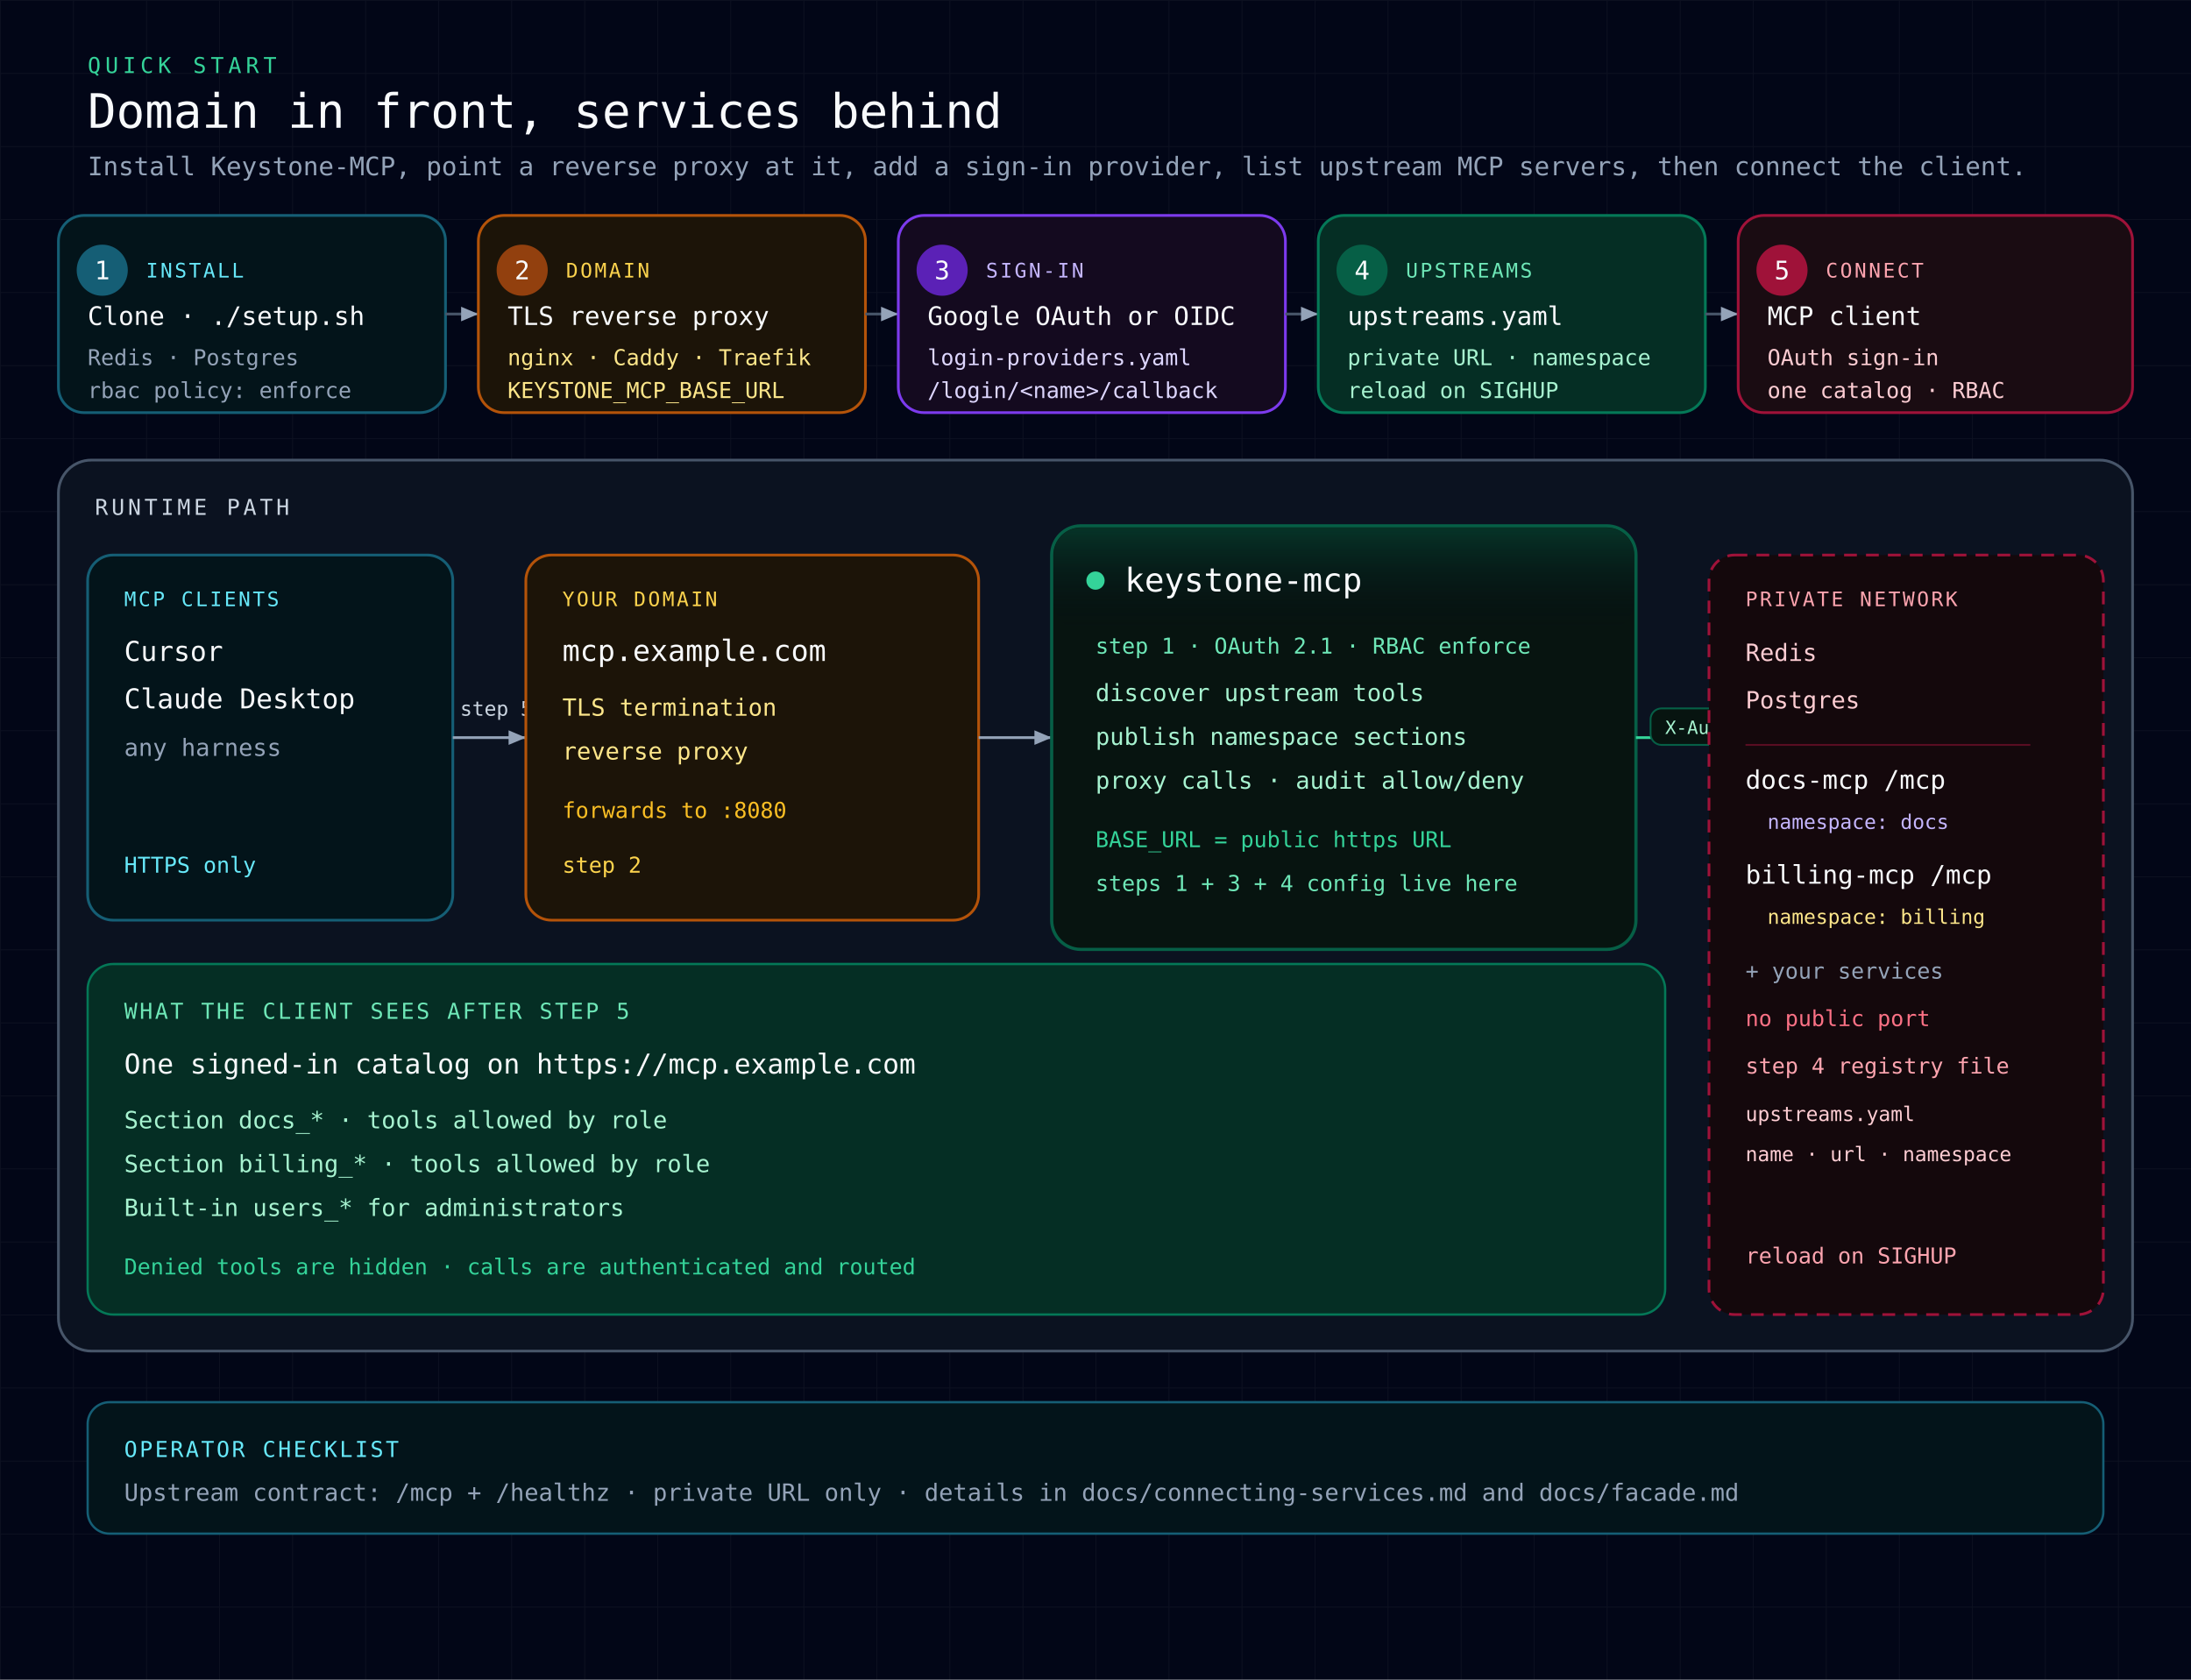
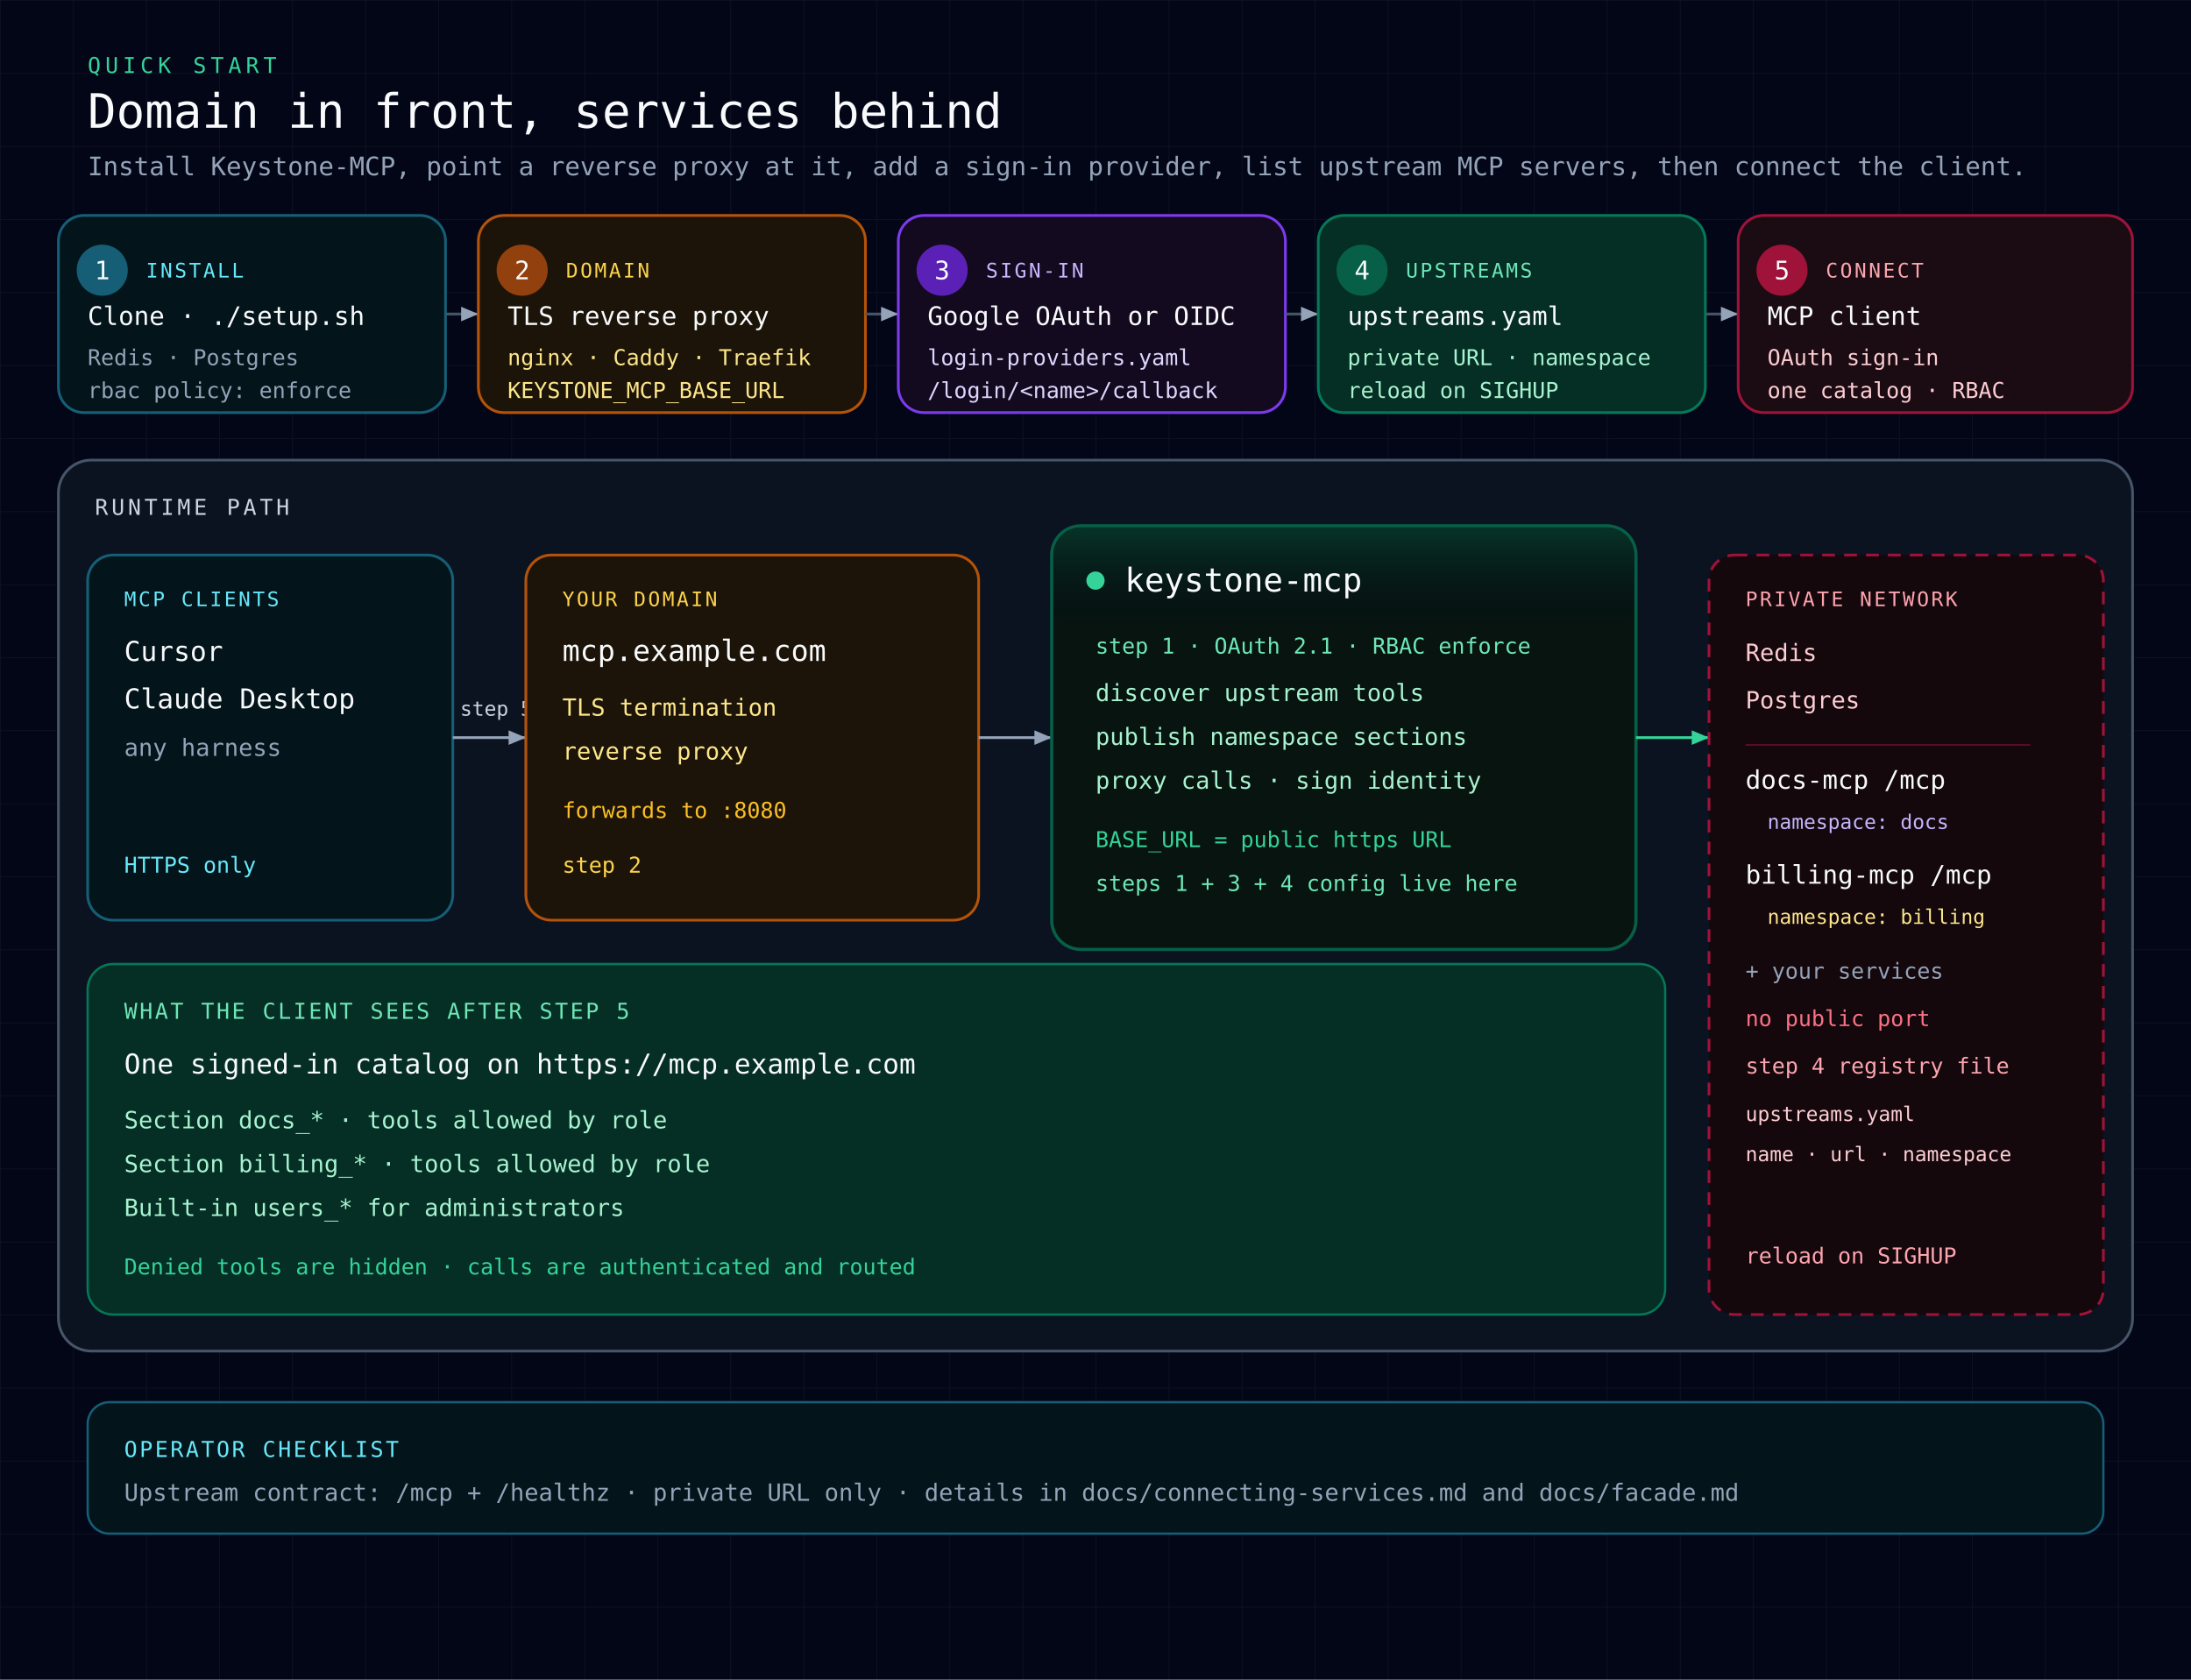
<svg xmlns="http://www.w3.org/2000/svg" viewBox="0 0 1200 920" width="1200" height="920" role="img" aria-labelledby="qsTitle qsDesc">
  <defs>
    <pattern id="grid" width="40" height="40" patternUnits="userSpaceOnUse">
      <path d="M 40 0 L 0 0 0 40" fill="none" stroke="#e2e8f0" stroke-opacity="0.045" />
    </pattern>
    <marker id="arrow" viewBox="0 0 10 10" refX="9" refY="5" markerWidth="7" markerHeight="7" orient="auto">
      <path d="M 0 1.2 L 9 5 L 0 8.8 z" fill="#94a3b8" />
    </marker>
    <marker id="arrowGreen" viewBox="0 0 10 10" refX="9" refY="5" markerWidth="7" markerHeight="7" orient="auto">
      <path d="M 0 1.2 L 9 5 L 0 8.8 z" fill="#34d399" />
    </marker>
    <linearGradient id="keystoneWash" x1="0" y1="0" x2="0" y2="1">
      <stop offset="0" stop-color="#064e3b" stop-opacity="0.55" />
      <stop offset="1" stop-color="#020617" stop-opacity="0" />
    </linearGradient>
  </defs>
  <rect width="1200" height="920" fill="#020617" />
  <rect width="1200" height="920" fill="url(#grid)" />
  <g font-family="ui-monospace, SFMono-Regular, Menlo, Consolas, monospace">
    <text x="48" y="40" fill="#34d399" font-size="12" letter-spacing="2.4">QUICK START</text>
    <text x="48" y="70" fill="#f8fafc" font-size="26">Domain in front, services behind</text>
    <text x="48" y="96" fill="#94a3b8" font-size="14">Install Keystone-MCP, point a reverse proxy at it, add a sign-in provider, list upstream MCP servers, then connect the client.</text>
    <g>
      <rect x="32" y="118" width="212" height="108" rx="14" fill="#03141a" stroke="#155e75" stroke-width="1.5" />
      <circle cx="56" cy="148" r="14" fill="#155e75" />
      <text x="56" y="153" fill="#f8fafc" font-size="14" text-anchor="middle">1</text>
      <text x="80" y="152" fill="#67e8f9" font-size="11" letter-spacing="1.2">INSTALL</text>
      <text x="48" y="178" fill="#f8fafc" font-size="14">Clone · ./setup.sh</text>
      <text x="48" y="200" fill="#94a3b8" font-size="12">Redis · Postgres</text>
      <text x="48" y="218" fill="#94a3b8" font-size="12">rbac policy: enforce</text>
    </g>
    <line x1="244" y1="172" x2="262" y2="172" stroke="#475569" stroke-width="1.5" marker-end="url(#arrow)" />
    <g>
      <rect x="262" y="118" width="212" height="108" rx="14" fill="#1c1408" stroke="#b45309" stroke-width="1.5" />
      <circle cx="286" cy="148" r="14" fill="#92400e" />
      <text x="286" y="153" fill="#f8fafc" font-size="14" text-anchor="middle">2</text>
      <text x="310" y="152" fill="#fcd34d" font-size="11" letter-spacing="1.2">DOMAIN</text>
      <text x="278" y="178" fill="#f8fafc" font-size="14">TLS reverse proxy</text>
      <text x="278" y="200" fill="#fde68a" font-size="12">nginx · Caddy · Traefik</text>
      <text x="278" y="218" fill="#fde68a" font-size="12">KEYSTONE_MCP_BASE_URL</text>
    </g>
    <line x1="474" y1="172" x2="492" y2="172" stroke="#475569" stroke-width="1.5" marker-end="url(#arrow)" />
    <g>
      <rect x="492" y="118" width="212" height="108" rx="14" fill="#140a1f" stroke="#7c3aed" stroke-width="1.5" />
      <circle cx="516" cy="148" r="14" fill="#5b21b6" />
      <text x="516" y="153" fill="#f8fafc" font-size="14" text-anchor="middle">3</text>
      <text x="540" y="152" fill="#c4b5fd" font-size="11" letter-spacing="1.2">SIGN-IN</text>
      <text x="508" y="178" fill="#f8fafc" font-size="14">Google OAuth or OIDC</text>
      <text x="508" y="200" fill="#ddd6fe" font-size="12">login-providers.yaml</text>
      <text x="508" y="218" fill="#ddd6fe" font-size="12">/login/&lt;name&gt;/callback</text>
    </g>
    <line x1="704" y1="172" x2="722" y2="172" stroke="#475569" stroke-width="1.5" marker-end="url(#arrow)" />
    <g>
      <rect x="722" y="118" width="212" height="108" rx="14" fill="#052e24" stroke="#047857" stroke-width="1.5" />
      <circle cx="746" cy="148" r="14" fill="#065f46" />
      <text x="746" y="153" fill="#f8fafc" font-size="14" text-anchor="middle">4</text>
      <text x="770" y="152" fill="#6ee7b7" font-size="11" letter-spacing="1.2">UPSTREAMS</text>
      <text x="738" y="178" fill="#f8fafc" font-size="14">upstreams.yaml</text>
      <text x="738" y="200" fill="#a7f3d0" font-size="12">private URL · namespace</text>
      <text x="738" y="218" fill="#a7f3d0" font-size="12">reload on SIGHUP</text>
    </g>
    <line x1="934" y1="172" x2="952" y2="172" stroke="#475569" stroke-width="1.5" marker-end="url(#arrow)" />
    <g>
      <rect x="952" y="118" width="216" height="108" rx="14" fill="#1a0c12" stroke="#9f1239" stroke-width="1.5" />
      <circle cx="976" cy="148" r="14" fill="#9f1239" />
      <text x="976" y="153" fill="#f8fafc" font-size="14" text-anchor="middle">5</text>
      <text x="1000" y="152" fill="#fda4af" font-size="11" letter-spacing="1.2">CONNECT</text>
      <text x="968" y="178" fill="#f8fafc" font-size="14">MCP client</text>
      <text x="968" y="200" fill="#fecdd3" font-size="12">OAuth sign-in</text>
      <text x="968" y="218" fill="#fecdd3" font-size="12">one catalog · RBAC</text>
    </g>
    <rect x="32" y="252" width="1136" height="488" rx="18" fill="#0b1220" stroke="#475569" stroke-width="1.5" />
    <text x="52" y="282" fill="#cbd5e1" font-size="12" letter-spacing="1.8">RUNTIME PATH</text>
    <rect x="48" y="304" width="200" height="200" rx="14" fill="#03141a" stroke="#155e75" stroke-width="1.5" />
    <text x="68" y="332" fill="#67e8f9" font-size="11" letter-spacing="1.2">MCP CLIENTS</text>
    <text x="68" y="362" fill="#f8fafc" font-size="15">Cursor</text>
    <text x="68" y="388" fill="#f8fafc" font-size="15">Claude Desktop</text>
    <text x="68" y="414" fill="#94a3b8" font-size="13">any harness</text>
    <text x="68" y="478" fill="#67e8f9" font-size="12">HTTPS only</text>
    <line x1="248" y1="404" x2="288" y2="404" stroke="#94a3b8" stroke-width="1.5" marker-end="url(#arrow)" />
    <text x="252" y="392" fill="#cbd5e1" font-size="11">step 5</text>
    <rect x="288" y="304" width="248" height="200" rx="14" fill="#1c1408" stroke="#b45309" stroke-width="1.5" />
    <text x="308" y="332" fill="#fcd34d" font-size="11" letter-spacing="1.2">YOUR DOMAIN</text>
    <text x="308" y="362" fill="#f8fafc" font-size="16">mcp.example.com</text>
    <text x="308" y="392" fill="#fde68a" font-size="13">TLS termination</text>
    <text x="308" y="416" fill="#fde68a" font-size="13">reverse proxy</text>
    <text x="308" y="448" fill="#fbbf24" font-size="12">forwards to :8080</text>
    <text x="308" y="478" fill="#fcd34d" font-size="12">step 2</text>
    <line x1="536" y1="404" x2="576" y2="404" stroke="#94a3b8" stroke-width="1.5" marker-end="url(#arrow)" />
    <rect x="576" y="288" width="320" height="232" rx="16" fill="#071410" stroke="#065f46" stroke-width="1.75" />
    <rect x="577" y="289" width="318" height="56" rx="15" fill="url(#keystoneWash)" />
    <circle cx="600" cy="318" r="5" fill="#34d399" />
    <text x="616" y="324" fill="#f8fafc" font-size="18">keystone-mcp</text>
    <text x="600" y="358" fill="#6ee7b7" font-size="12">step 1 · OAuth 2.1 · RBAC enforce</text>
    <text x="600" y="384" fill="#a7f3d0" font-size="13">discover upstream tools</text>
    <text x="600" y="408" fill="#a7f3d0" font-size="13">publish namespace sections</text>
-     <text x="600" y="432" fill="#a7f3d0" font-size="13">proxy calls · audit allow/deny</text>
+     <text x="600" y="432" fill="#a7f3d0" font-size="13">proxy calls · sign identity</text>
    <text x="600" y="464" fill="#34d399" font-size="12">BASE_URL = public https URL</text>
    <text x="600" y="488" fill="#6ee7b7" font-size="12">steps 1 + 3 + 4 config live here</text>
    <line x1="896" y1="404" x2="936" y2="404" stroke="#34d399" stroke-width="1.5" marker-end="url(#arrowGreen)" />
-     <rect x="904" y="388" width="124" height="20" rx="6" fill="#071410" stroke="#065f46" />
-     <text x="912" y="402" fill="#a7f3d0" font-size="10">X-Author-Email</text>
    <rect x="936" y="304" width="216" height="416" rx="14" fill="#14080c" stroke="#9f1239" stroke-width="1.5" stroke-dasharray="7 5" />
    <text x="956" y="332" fill="#fda4af" font-size="11" letter-spacing="1.2">PRIVATE NETWORK</text>
    <text x="956" y="362" fill="#fecdd3" font-size="13">Redis</text>
    <text x="956" y="388" fill="#fecdd3" font-size="13">Postgres</text>
    <line x1="956" y1="408" x2="1112" y2="408" stroke="#9f1239" stroke-opacity="0.5" />
    <text x="956" y="432" fill="#f8fafc" font-size="14">docs-mcp /mcp</text>
    <text x="968" y="454" fill="#c4b5fd" font-size="11">namespace: docs</text>
    <text x="956" y="484" fill="#f8fafc" font-size="14">billing-mcp /mcp</text>
    <text x="968" y="506" fill="#fde68a" font-size="11">namespace: billing</text>
    <text x="956" y="536" fill="#94a3b8" font-size="12">+ your services</text>
    <text x="956" y="562" fill="#fb7185" font-size="12">no public port</text>
    <text x="956" y="588" fill="#fda4af" font-size="12">step 4 registry file</text>
    <text x="956" y="614" fill="#fecdd3" font-size="11">upstreams.yaml</text>
    <text x="956" y="636" fill="#fecdd3" font-size="11">name · url · namespace</text>
    <text x="956" y="692" fill="#fda4af" font-size="12">reload on SIGHUP</text>
    <rect x="48" y="528" width="864" height="192" rx="14" fill="#052e24" stroke="#047857" stroke-width="1.25" />
    <text x="68" y="558" fill="#6ee7b7" font-size="12" letter-spacing="1.2">WHAT THE CLIENT SEES AFTER STEP 5</text>
    <text x="68" y="588" fill="#f8fafc" font-size="15">One signed-in catalog on https://mcp.example.com</text>
    <text x="68" y="618" fill="#a7f3d0" font-size="13">Section docs_* · tools allowed by role</text>
    <text x="68" y="642" fill="#a7f3d0" font-size="13">Section billing_* · tools allowed by role</text>
    <text x="68" y="666" fill="#a7f3d0" font-size="13">Built-in users_* for administrators</text>
    <text x="68" y="698" fill="#34d399" font-size="12">Denied tools are hidden · calls are authenticated and routed</text>
    <rect x="48" y="768" width="1104" height="72" rx="12" fill="#03141a" stroke="#155e75" stroke-width="1.25" />
    <text x="68" y="798" fill="#67e8f9" font-size="12" letter-spacing="1.2">OPERATOR CHECKLIST</text>
    <text x="68" y="822" fill="#94a3b8" font-size="13">Upstream contract: /mcp + /healthz · private URL only · details in docs/connecting-services.md and docs/facade.md</text>
  </g>
</svg>
